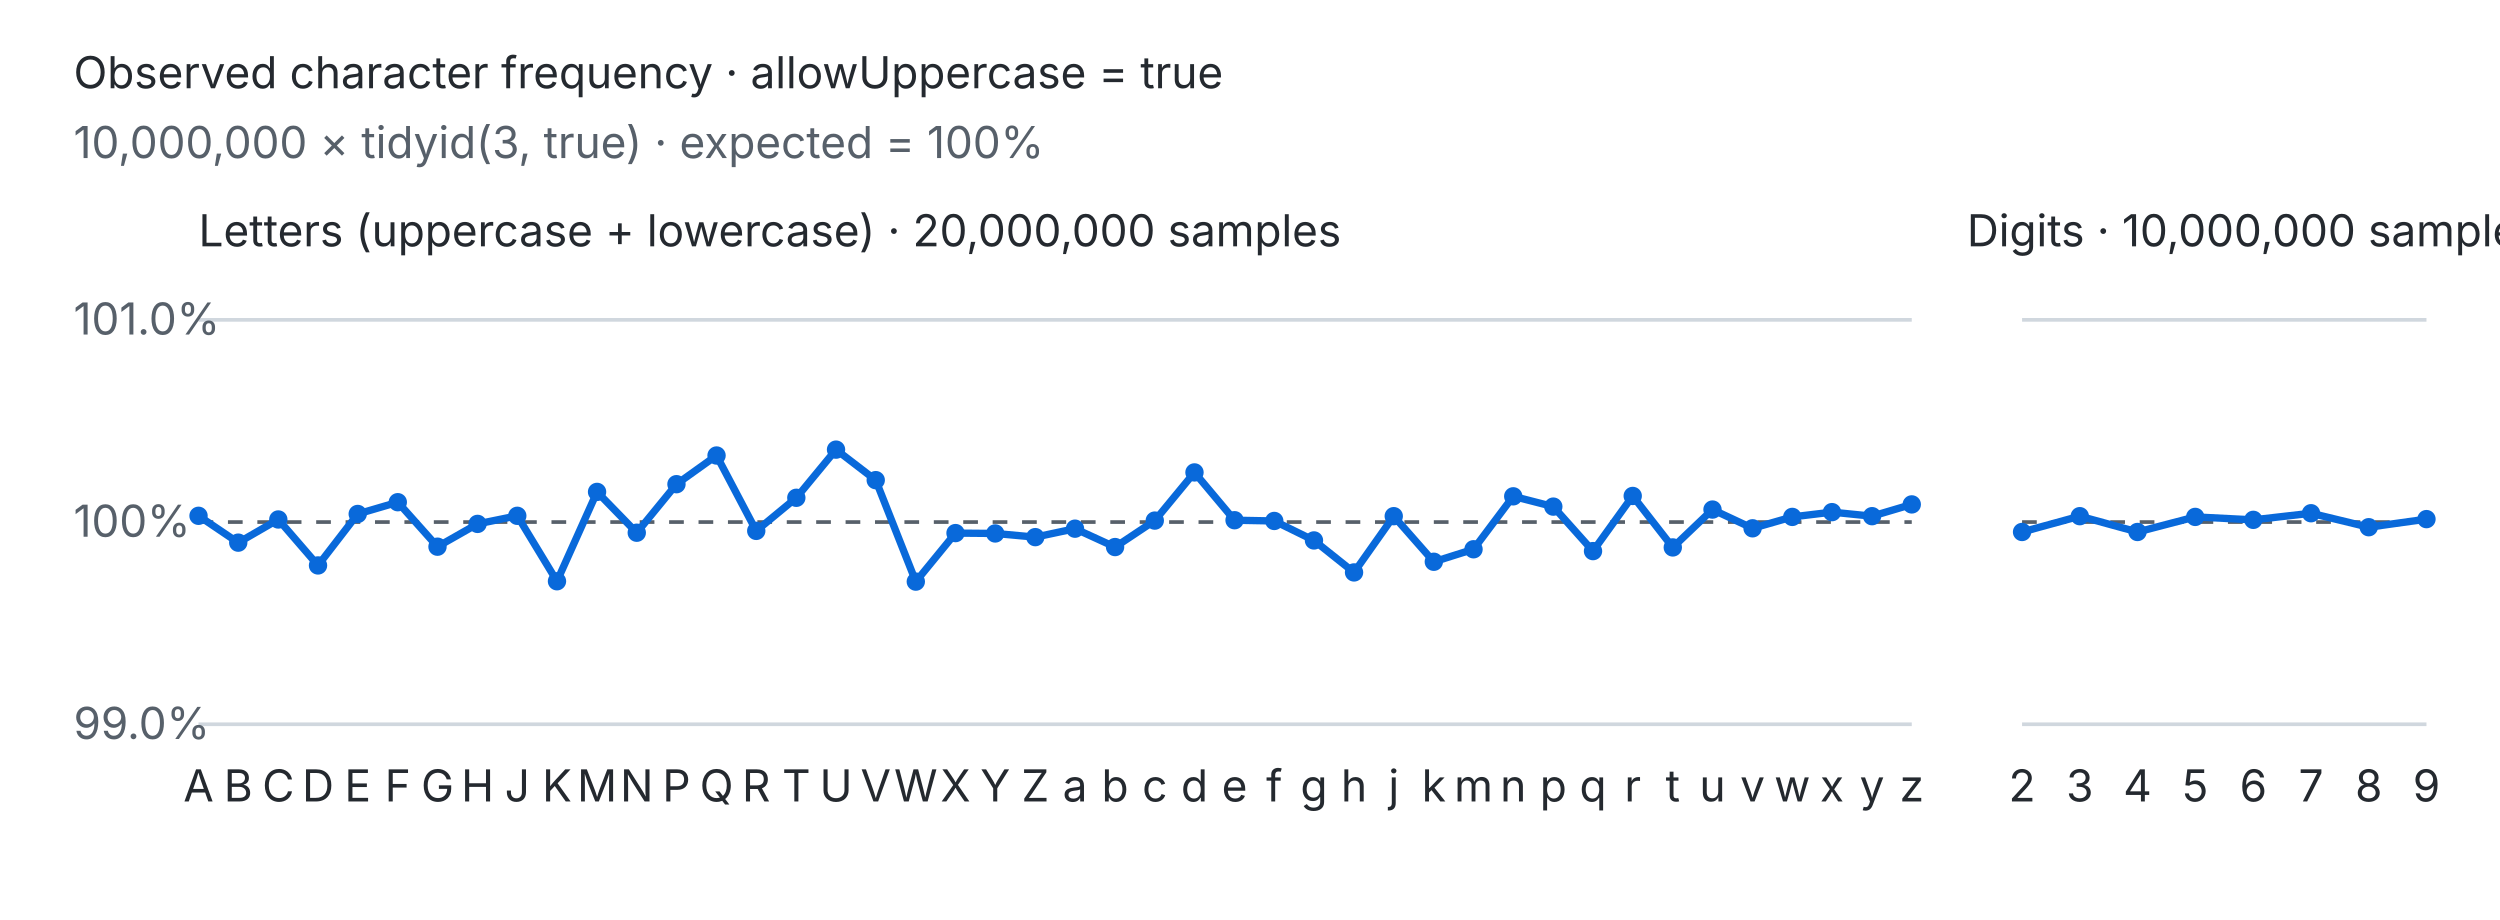
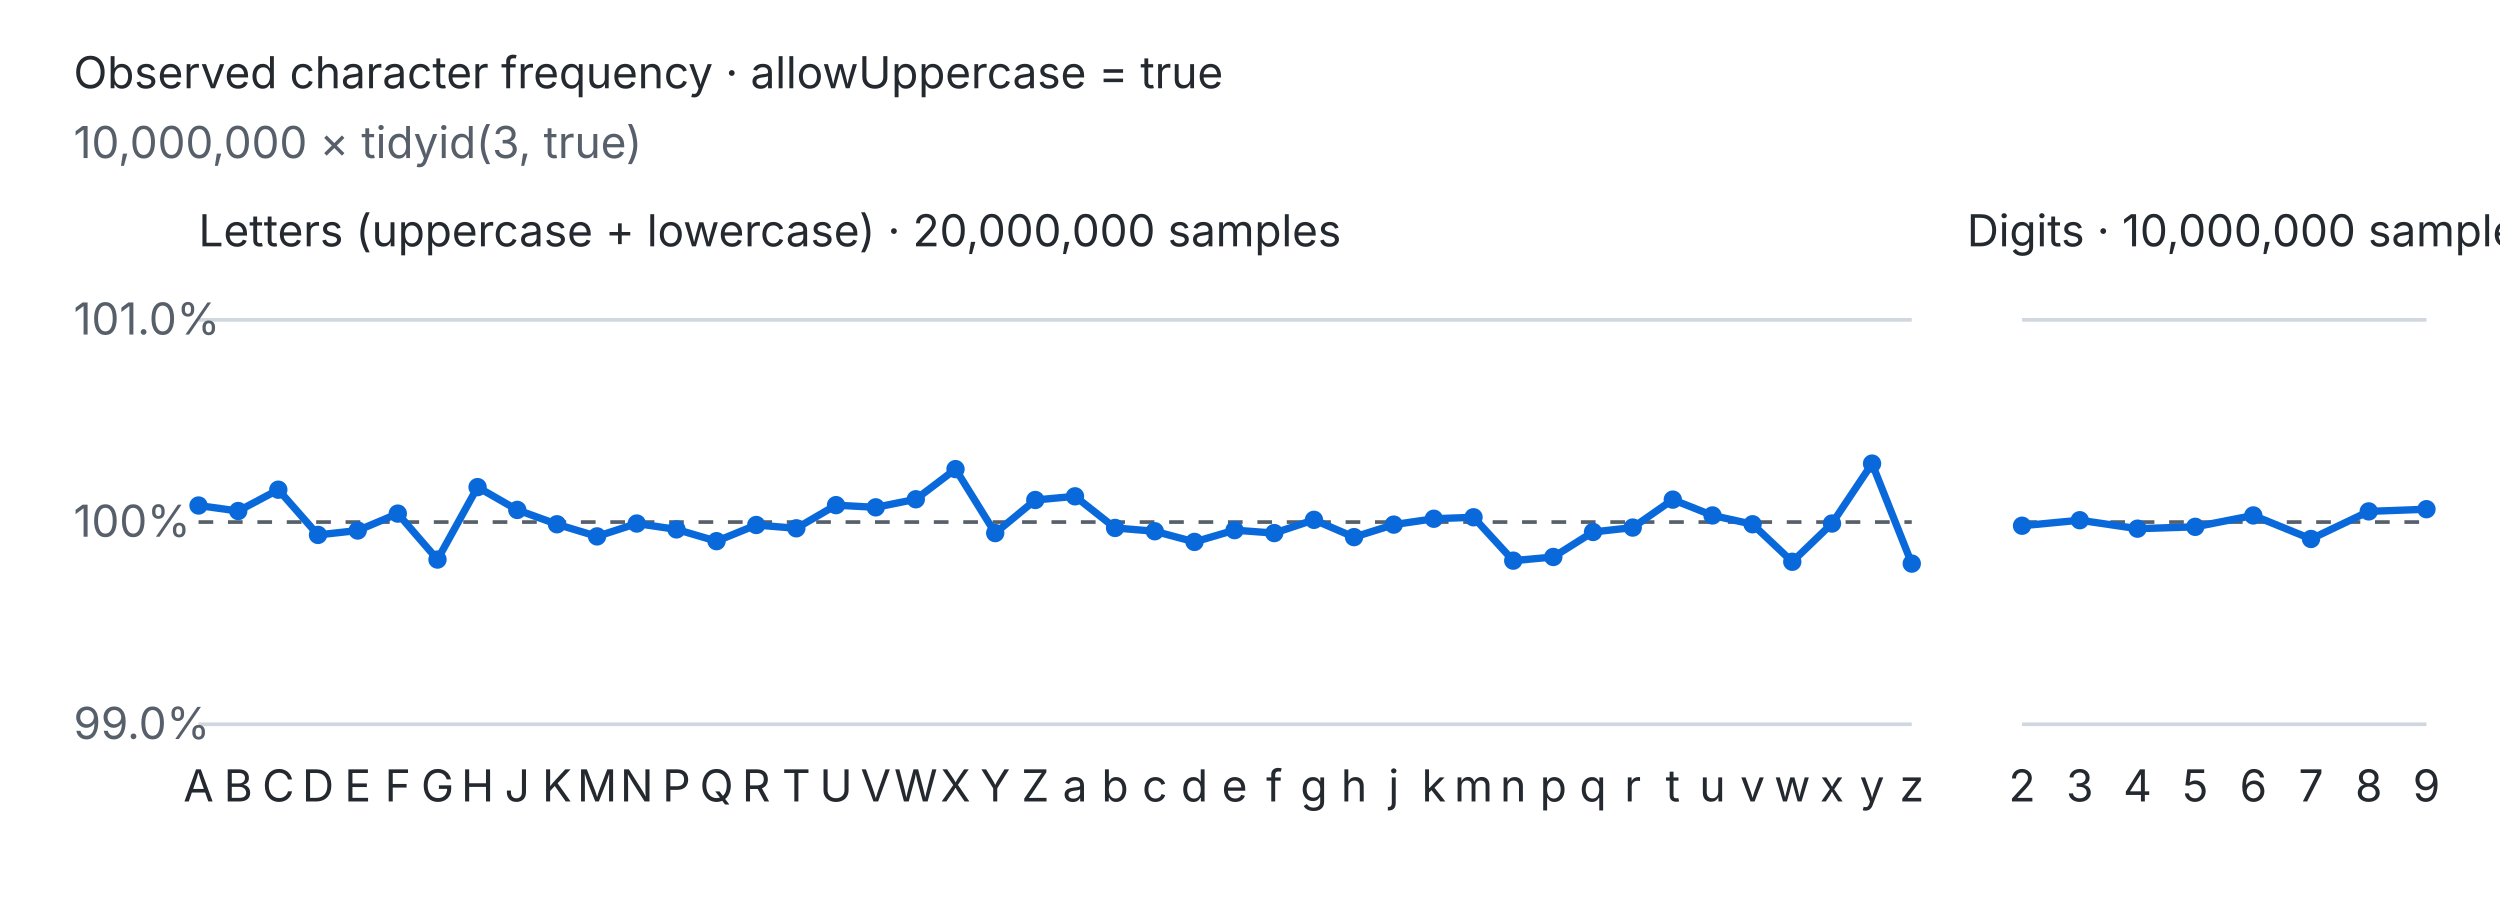
<svg xmlns="http://www.w3.org/2000/svg" width="680" height="250" viewBox="0 0 680 250" role="img" aria-labelledby="title description">
  <style>
    text { fill: #24292f; font: 12px -apple-system, BlinkMacSystemFont, "Segoe UI", sans-serif }
    .muted { fill: #57606a }
    .grid { stroke: #d0d7de; stroke-width: 1 }
    .expected { stroke: #57606a; stroke-width: 1; stroke-dasharray: 4 4 }
    .series { fill: none; stroke: #0969da; stroke-width: 2 }
    .point { fill: #0969da }
    @media (prefers-color-scheme: dark) {
      text { fill: #f0f6fc }
      .muted { fill: #8c959f }
      .grid { stroke: #30363d }
      .expected { stroke: #8c959f }
      .series { stroke: #58a6ff }
      .point { fill: #58a6ff }
    }
  </style>
  <text x="20" y="24" font-size="15" font-weight="600">Observed character frequency · allowUppercase = true</text>
-   <text class="muted" x="20" y="43">10,000,000 × tidyid(3, true) · expected = 100%</text>
+   <text class="muted" x="20" y="43">10,000,000 × tidyid(3, true)</text>
  <text x="54" y="67" font-weight="600">Letters (uppercase + lowercase) · 20,000,000 samples</text>
  <text x="535" y="67" font-weight="600">Digits · 10,000,000 samples</text>
  <line class="grid" x1="54" y1="87" x2="520" y2="87" />
  <line class="expected" x1="54" y1="142" x2="520" y2="142" />
  <line class="grid" x1="54" y1="197" x2="520" y2="197" />
  <text class="muted" x="20" y="91">101.0%</text>
  <text class="muted" x="20" y="146">100%</text>
  <text class="muted" x="20" y="201">99.0%</text>
  <line class="grid" x1="550" y1="87" x2="660" y2="87" />
  <line class="expected" x1="550" y1="142" x2="660" y2="142" />
  <line class="grid" x1="550" y1="197" x2="660" y2="197" />
-   <polyline class="series" points="54.0,140.3 64.8,147.6 75.7,141.3 86.5,153.8 97.3,139.8 108.2,136.6 119.0,148.7 129.9,142.5 140.7,140.3 151.5,158.1 162.4,133.8 173.2,144.9 184.0,131.7 194.9,123.9 205.7,144.4 216.6,135.4 227.4,122.3 238.2,130.6 249.1,158.2 259.9,145.0 270.7,145.1 281.6,146.1 292.4,143.8 303.3,148.8 314.1,141.6 324.9,128.5 335.8,141.5 346.6,141.7 357.4,147.0 368.3,155.7 379.1,140.4 390.0,152.8 400.8,149.4 411.6,135.0 422.5,137.8 433.3,149.9 444.1,134.9 455.0,148.9 465.8,138.6 476.7,143.7 487.5,140.6 498.3,139.3 509.2,140.4 520.0,137.2" />
+   <polyline class="series" points="54.0,137.5 64.8,139.0 75.7,133.2 86.5,145.5 97.3,144.3 108.2,139.7 119.0,152.2 129.9,132.5 140.7,138.7 151.5,142.6 162.4,145.9 173.2,142.4 184.0,144.0 194.9,147.2 205.7,142.8 216.6,143.7 227.4,137.4 238.2,138.0 249.1,135.8 259.9,127.6 270.7,145.0 281.6,136.0 292.4,135.0 303.3,143.6 314.1,144.5 324.9,147.4 335.8,144.2 346.6,145.0 357.4,141.4 368.3,146.1 379.1,142.7 390.0,141.1 400.8,140.7 411.6,152.5 422.5,151.5 433.3,144.7 444.1,143.5 455.0,135.9 465.8,140.2 476.7,142.6 487.5,152.8 498.3,142.4 509.2,126.1 520.0,153.3" />
  <g class="point">
-     <circle cx="54.0" cy="140.3" r="2.5" />
-     <circle cx="64.8" cy="147.6" r="2.5" />
-     <circle cx="75.7" cy="141.3" r="2.5" />
-     <circle cx="86.5" cy="153.8" r="2.5" />
-     <circle cx="97.3" cy="139.8" r="2.5" />
-     <circle cx="108.2" cy="136.6" r="2.5" />
-     <circle cx="119.0" cy="148.7" r="2.5" />
-     <circle cx="129.9" cy="142.5" r="2.5" />
-     <circle cx="140.7" cy="140.3" r="2.5" />
-     <circle cx="151.5" cy="158.1" r="2.5" />
-     <circle cx="162.4" cy="133.8" r="2.5" />
-     <circle cx="173.2" cy="144.9" r="2.5" />
-     <circle cx="184.0" cy="131.7" r="2.5" />
-     <circle cx="194.9" cy="123.9" r="2.5" />
-     <circle cx="205.7" cy="144.4" r="2.5" />
-     <circle cx="216.6" cy="135.4" r="2.5" />
-     <circle cx="227.4" cy="122.3" r="2.5" />
-     <circle cx="238.2" cy="130.6" r="2.5" />
-     <circle cx="249.1" cy="158.2" r="2.5" />
-     <circle cx="259.9" cy="145.0" r="2.5" />
-     <circle cx="270.7" cy="145.1" r="2.5" />
-     <circle cx="281.6" cy="146.1" r="2.5" />
-     <circle cx="292.4" cy="143.8" r="2.5" />
-     <circle cx="303.3" cy="148.8" r="2.5" />
-     <circle cx="314.1" cy="141.6" r="2.5" />
-     <circle cx="324.9" cy="128.5" r="2.5" />
-     <circle cx="335.8" cy="141.5" r="2.5" />
-     <circle cx="346.6" cy="141.7" r="2.5" />
-     <circle cx="357.4" cy="147.0" r="2.5" />
-     <circle cx="368.3" cy="155.7" r="2.5" />
-     <circle cx="379.1" cy="140.4" r="2.5" />
-     <circle cx="390.0" cy="152.8" r="2.5" />
-     <circle cx="400.8" cy="149.4" r="2.5" />
-     <circle cx="411.6" cy="135.0" r="2.5" />
-     <circle cx="422.5" cy="137.8" r="2.5" />
-     <circle cx="433.3" cy="149.9" r="2.5" />
-     <circle cx="444.1" cy="134.9" r="2.5" />
-     <circle cx="455.0" cy="148.9" r="2.5" />
-     <circle cx="465.8" cy="138.6" r="2.5" />
-     <circle cx="476.7" cy="143.7" r="2.5" />
-     <circle cx="487.5" cy="140.6" r="2.5" />
-     <circle cx="498.3" cy="139.3" r="2.5" />
-     <circle cx="509.2" cy="140.4" r="2.5" />
-     <circle cx="520.0" cy="137.2" r="2.5" />
+     <circle cx="54.0" cy="137.5" r="2.5" />
+     <circle cx="64.8" cy="139.0" r="2.5" />
+     <circle cx="75.7" cy="133.2" r="2.5" />
+     <circle cx="86.5" cy="145.5" r="2.5" />
+     <circle cx="97.3" cy="144.3" r="2.5" />
+     <circle cx="108.2" cy="139.7" r="2.5" />
+     <circle cx="119.0" cy="152.2" r="2.5" />
+     <circle cx="129.9" cy="132.5" r="2.5" />
+     <circle cx="140.7" cy="138.7" r="2.5" />
+     <circle cx="151.5" cy="142.6" r="2.5" />
+     <circle cx="162.4" cy="145.9" r="2.5" />
+     <circle cx="173.2" cy="142.4" r="2.5" />
+     <circle cx="184.0" cy="144.0" r="2.5" />
+     <circle cx="194.9" cy="147.2" r="2.5" />
+     <circle cx="205.7" cy="142.8" r="2.5" />
+     <circle cx="216.6" cy="143.7" r="2.5" />
+     <circle cx="227.4" cy="137.4" r="2.5" />
+     <circle cx="238.2" cy="138.0" r="2.5" />
+     <circle cx="249.1" cy="135.8" r="2.5" />
+     <circle cx="259.9" cy="127.6" r="2.5" />
+     <circle cx="270.7" cy="145.0" r="2.5" />
+     <circle cx="281.6" cy="136.0" r="2.5" />
+     <circle cx="292.4" cy="135.0" r="2.5" />
+     <circle cx="303.3" cy="143.6" r="2.5" />
+     <circle cx="314.1" cy="144.5" r="2.5" />
+     <circle cx="324.9" cy="147.4" r="2.5" />
+     <circle cx="335.8" cy="144.2" r="2.5" />
+     <circle cx="346.6" cy="145.0" r="2.5" />
+     <circle cx="357.4" cy="141.4" r="2.5" />
+     <circle cx="368.3" cy="146.1" r="2.5" />
+     <circle cx="379.1" cy="142.7" r="2.5" />
+     <circle cx="390.0" cy="141.1" r="2.5" />
+     <circle cx="400.8" cy="140.7" r="2.5" />
+     <circle cx="411.6" cy="152.5" r="2.5" />
+     <circle cx="422.5" cy="151.5" r="2.5" />
+     <circle cx="433.3" cy="144.7" r="2.5" />
+     <circle cx="444.1" cy="143.5" r="2.5" />
+     <circle cx="455.0" cy="135.9" r="2.5" />
+     <circle cx="465.8" cy="140.2" r="2.5" />
+     <circle cx="476.7" cy="142.6" r="2.5" />
+     <circle cx="487.5" cy="152.8" r="2.5" />
+     <circle cx="498.3" cy="142.4" r="2.5" />
+     <circle cx="509.2" cy="126.1" r="2.5" />
+     <circle cx="520.0" cy="153.3" r="2.5" />
  </g>
-   <polyline class="series" points="550.0,144.7 565.7,140.4 581.4,144.7 597.1,140.6 612.9,141.4 628.6,139.6 644.3,143.4 660.0,141.2" />
+   <polyline class="series" points="550.0,143.0 565.7,141.5 581.4,143.8 597.1,143.3 612.9,140.2 628.6,146.6 644.3,139.1 660.0,138.5" />
  <g class="point">
-     <circle cx="550.0" cy="144.7" r="2.5" />
-     <circle cx="565.7" cy="140.4" r="2.5" />
-     <circle cx="581.4" cy="144.7" r="2.5" />
-     <circle cx="597.1" cy="140.6" r="2.5" />
-     <circle cx="612.9" cy="141.4" r="2.5" />
-     <circle cx="628.6" cy="139.6" r="2.5" />
-     <circle cx="644.3" cy="143.4" r="2.5" />
-     <circle cx="660.0" cy="141.2" r="2.5" />
+     <circle cx="550.0" cy="143.0" r="2.5" />
+     <circle cx="565.7" cy="141.5" r="2.5" />
+     <circle cx="581.4" cy="143.8" r="2.5" />
+     <circle cx="597.1" cy="143.3" r="2.5" />
+     <circle cx="612.9" cy="140.2" r="2.5" />
+     <circle cx="628.6" cy="146.6" r="2.5" />
+     <circle cx="644.3" cy="139.1" r="2.5" />
+     <circle cx="660.0" cy="138.5" r="2.5" />
  </g>
  <g class="muted" text-anchor="middle" style="font-size:11px">
    <text x="54.0" y="218">A</text>
    <text x="64.8" y="218">B</text>
    <text x="75.7" y="218">C</text>
    <text x="86.5" y="218">D</text>
    <text x="97.3" y="218">E</text>
    <text x="108.2" y="218">F</text>
    <text x="119.0" y="218">G</text>
    <text x="129.9" y="218">H</text>
    <text x="140.7" y="218">J</text>
    <text x="151.5" y="218">K</text>
    <text x="162.4" y="218">M</text>
    <text x="173.2" y="218">N</text>
    <text x="184.0" y="218">P</text>
    <text x="194.9" y="218">Q</text>
    <text x="205.7" y="218">R</text>
    <text x="216.6" y="218">T</text>
    <text x="227.4" y="218">U</text>
    <text x="238.2" y="218">V</text>
    <text x="249.1" y="218">W</text>
    <text x="259.9" y="218">X</text>
    <text x="270.7" y="218">Y</text>
    <text x="281.6" y="218">Z</text>
    <text x="292.4" y="218">a</text>
    <text x="303.3" y="218">b</text>
    <text x="314.1" y="218">c</text>
    <text x="324.9" y="218">d</text>
    <text x="335.8" y="218">e</text>
    <text x="346.6" y="218">f</text>
    <text x="357.4" y="218">g</text>
    <text x="368.3" y="218">h</text>
    <text x="379.1" y="218">j</text>
    <text x="390.0" y="218">k</text>
    <text x="400.8" y="218">m</text>
    <text x="411.6" y="218">n</text>
    <text x="422.5" y="218">p</text>
    <text x="433.3" y="218">q</text>
    <text x="444.1" y="218">r</text>
    <text x="455.0" y="218">t</text>
    <text x="465.8" y="218">u</text>
    <text x="476.7" y="218">v</text>
    <text x="487.5" y="218">w</text>
    <text x="498.3" y="218">x</text>
    <text x="509.2" y="218">y</text>
    <text x="520.0" y="218">z</text>
    <text x="550.0" y="218">2</text>
    <text x="565.7" y="218">3</text>
    <text x="581.4" y="218">4</text>
    <text x="597.1" y="218">5</text>
    <text x="612.9" y="218">6</text>
    <text x="628.6" y="218">7</text>
    <text x="644.3" y="218">8</text>
    <text x="660.0" y="218">9</text>
  </g>
</svg>
